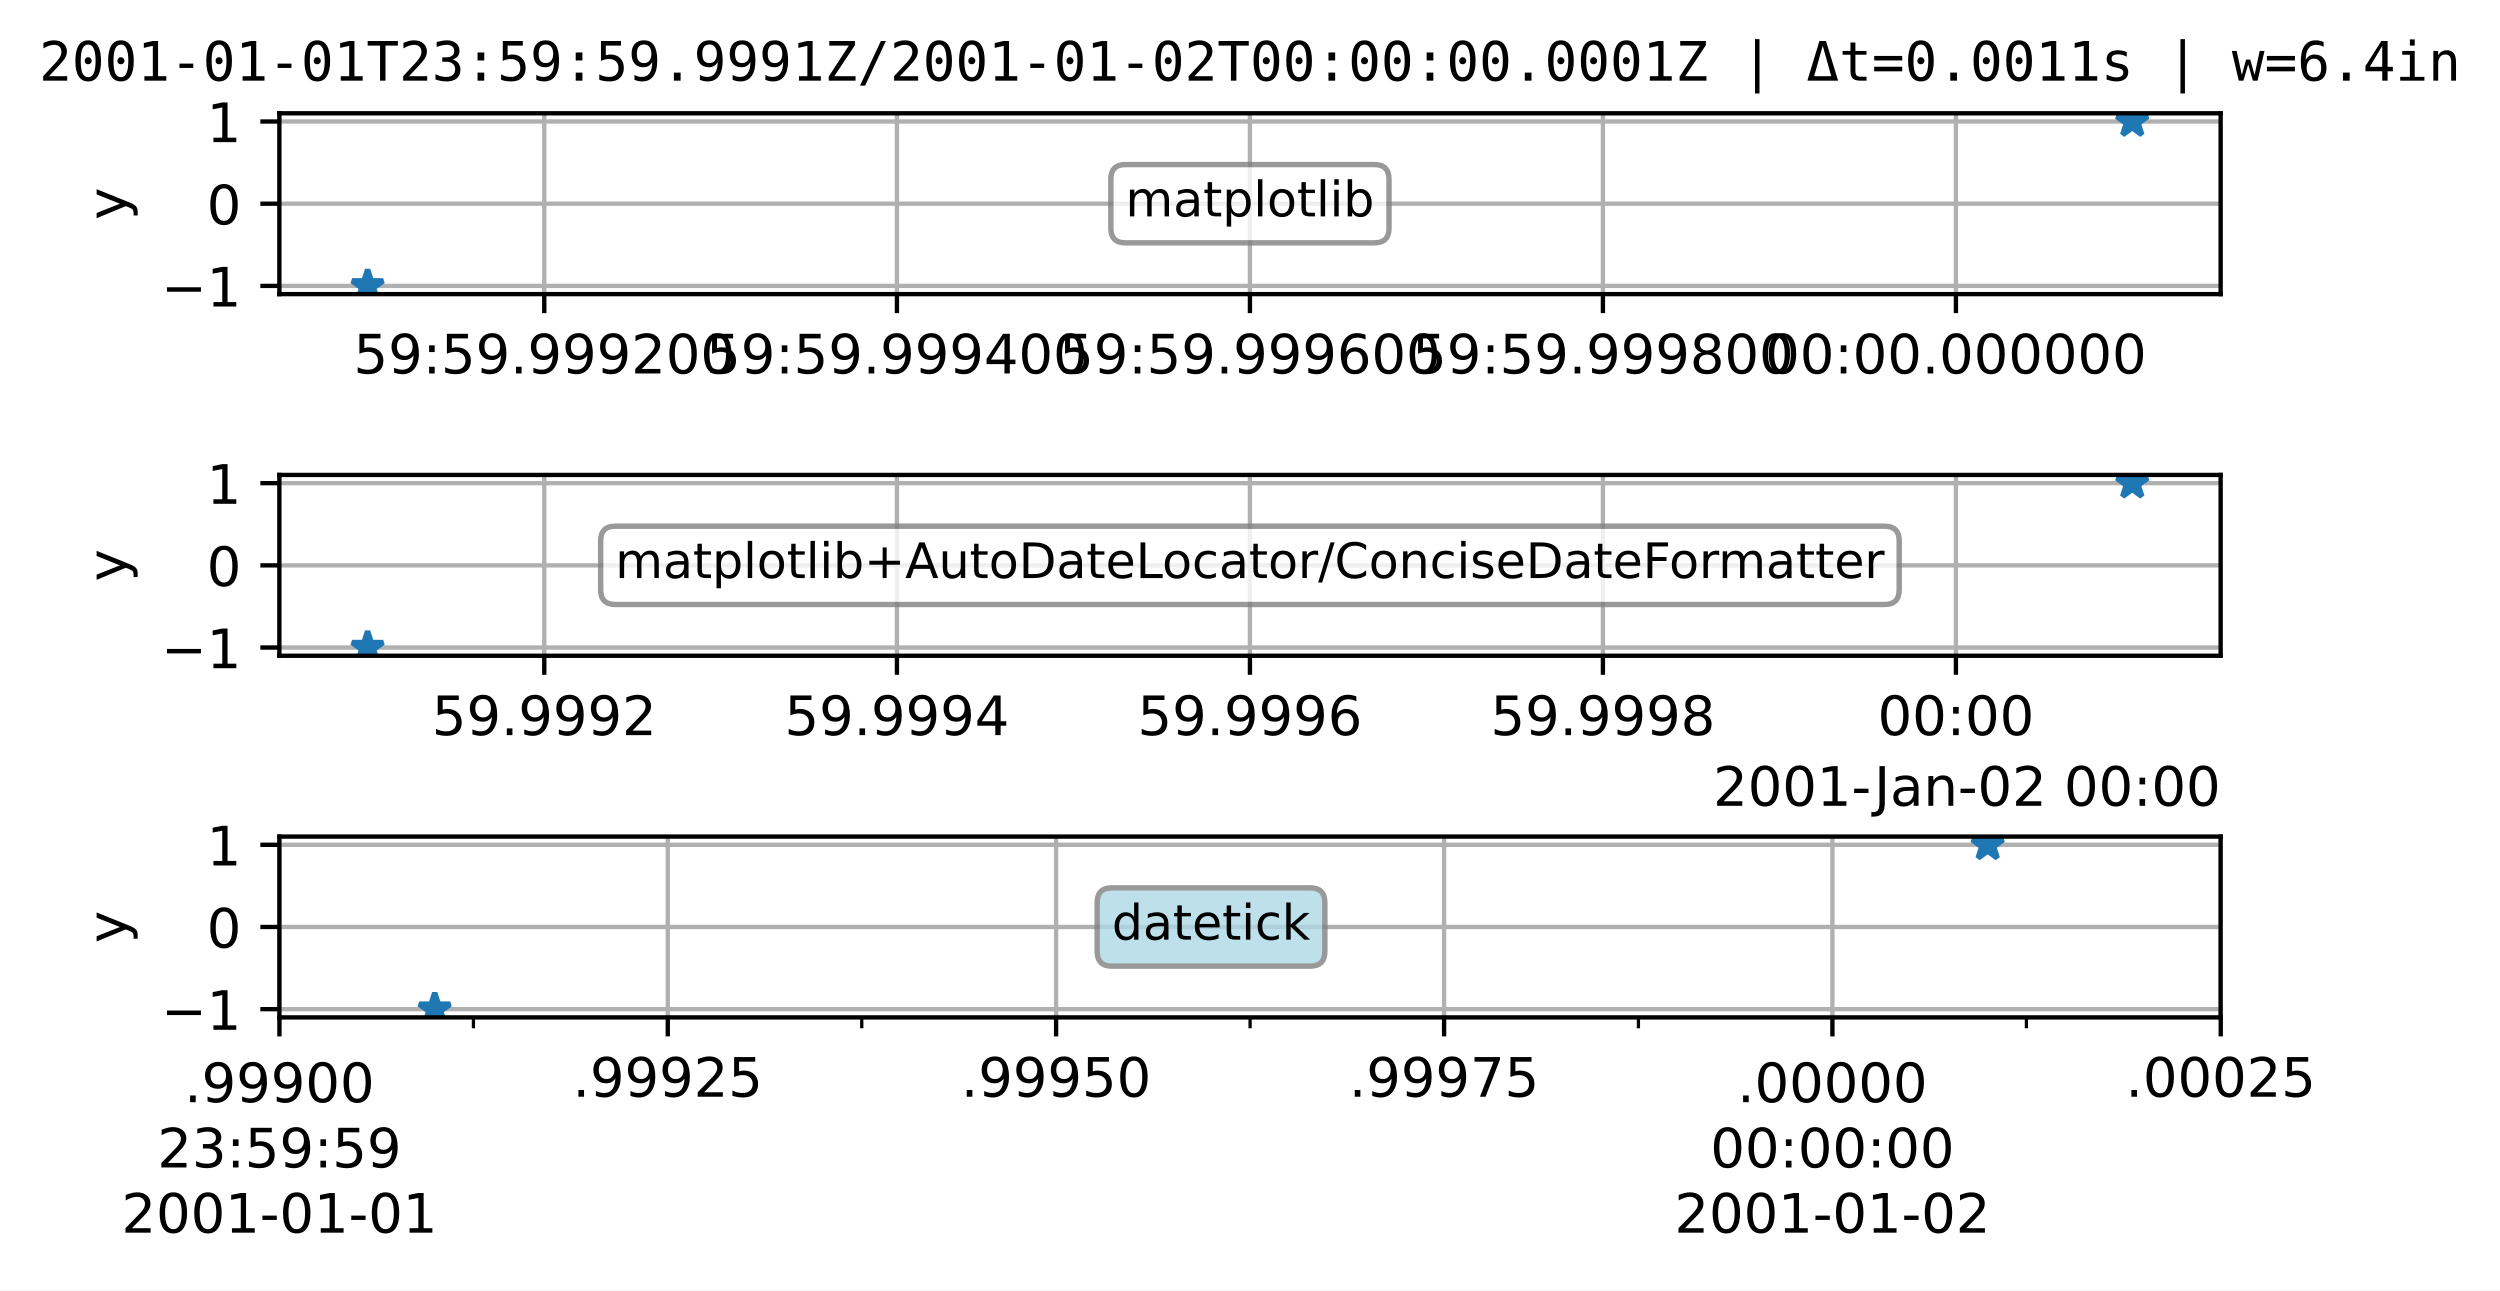
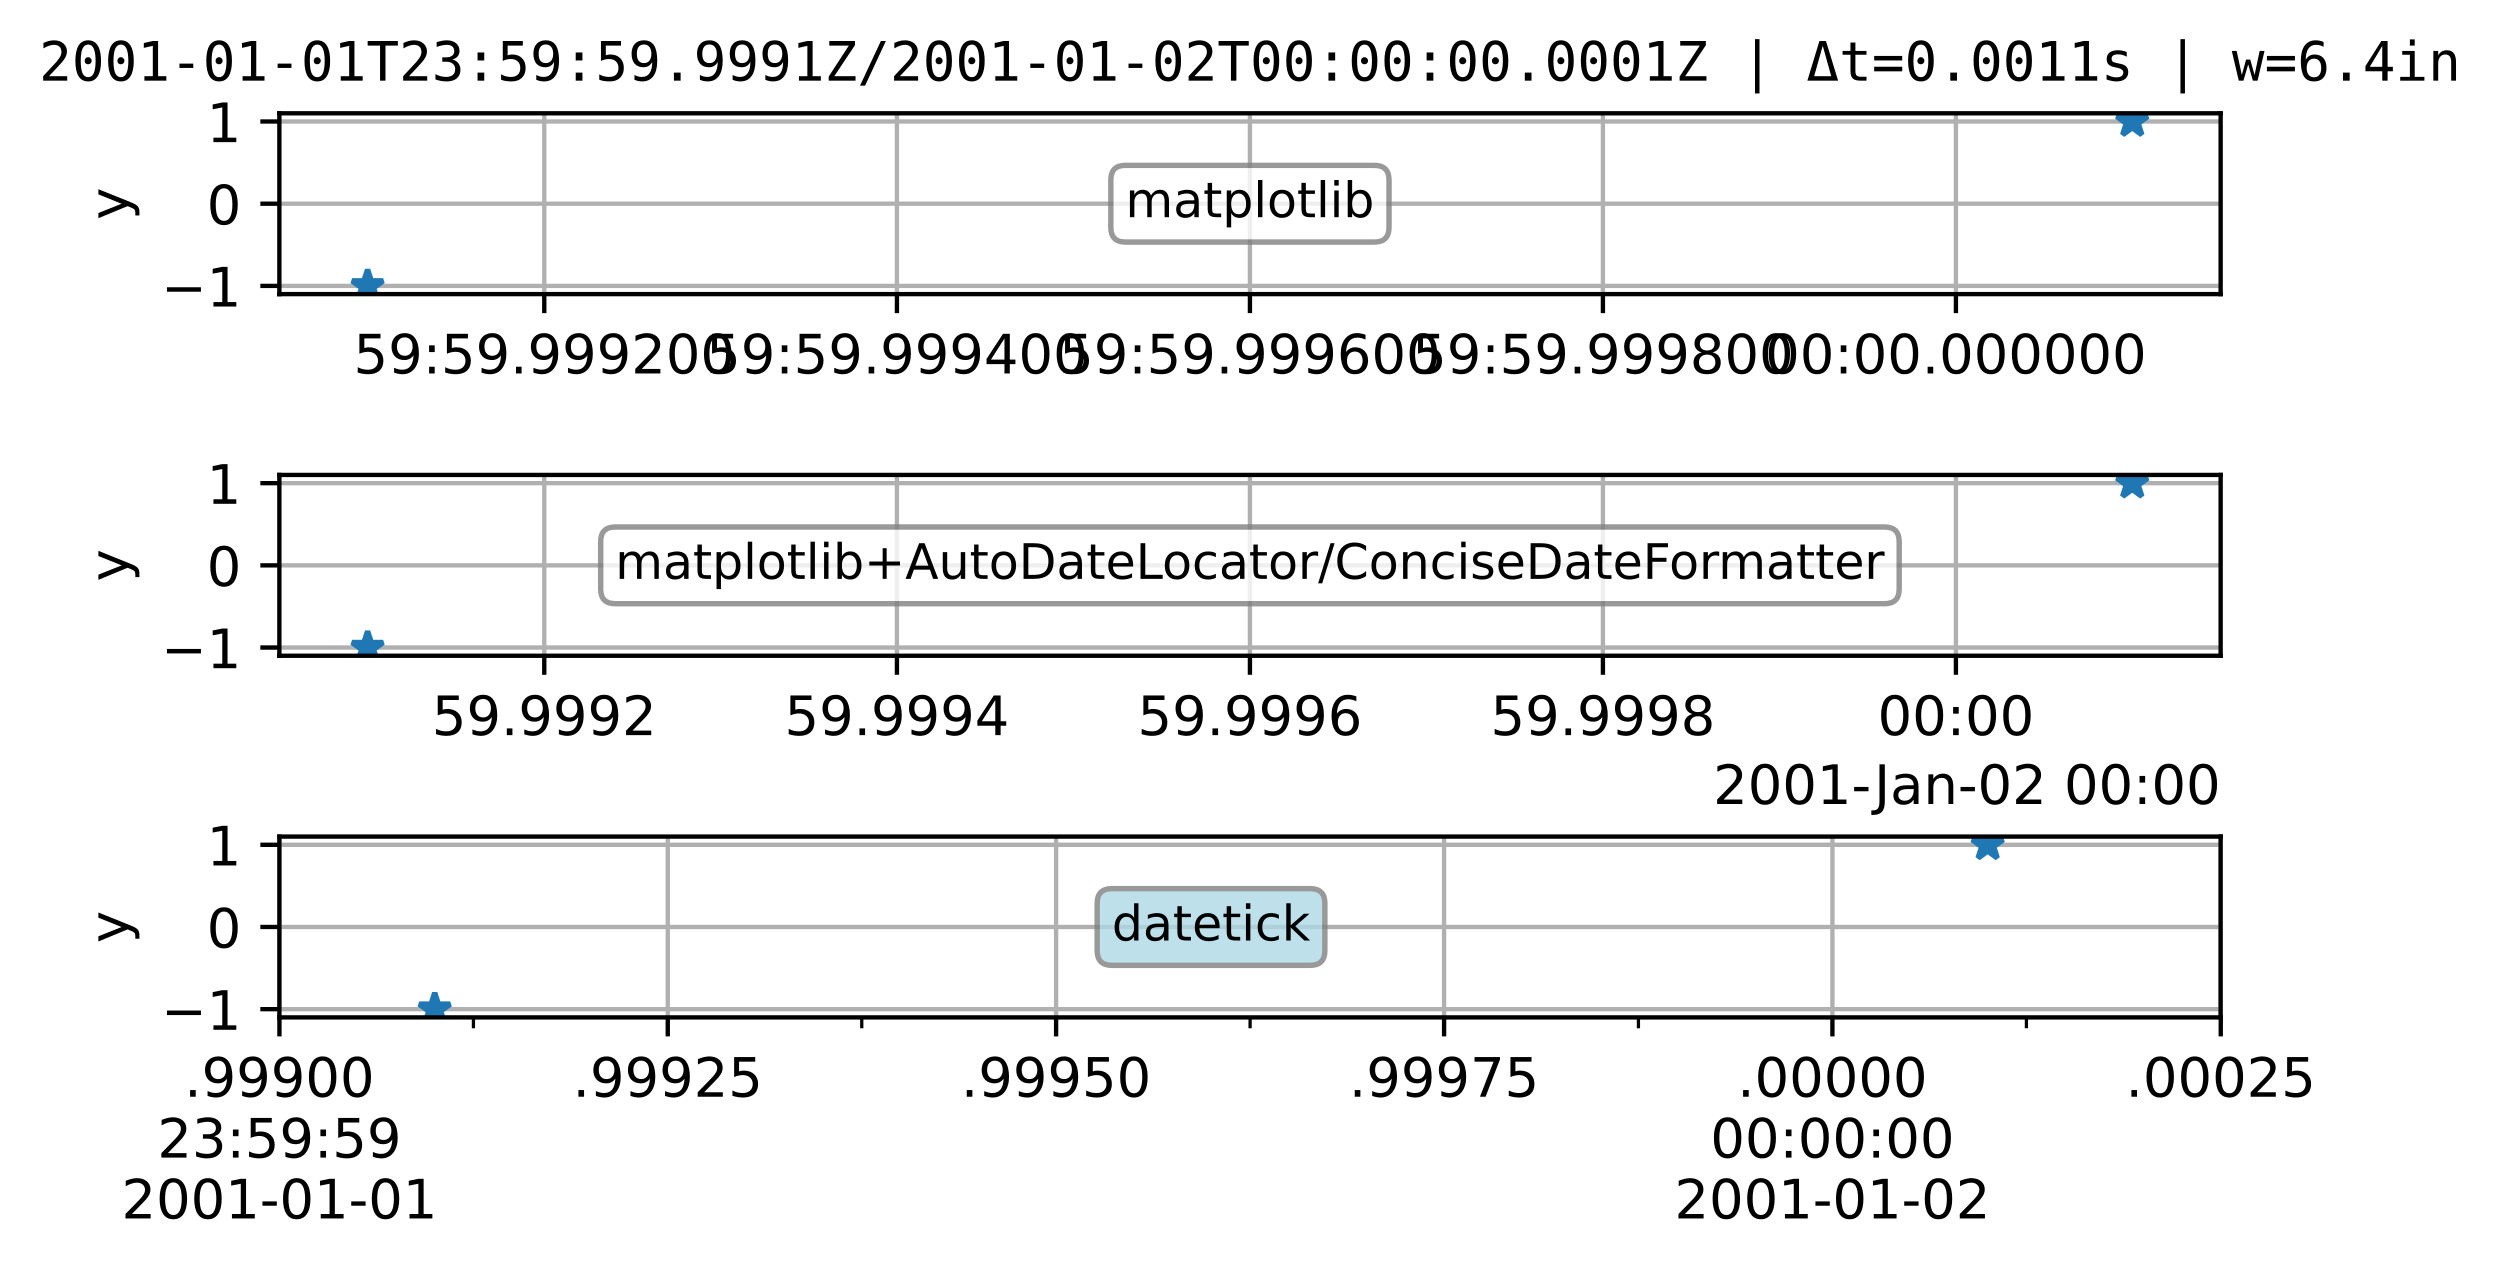
- <svg xmlns="http://www.w3.org/2000/svg" xmlns:xlink="http://www.w3.org/1999/xlink" width="459.903pt" height="237.368pt" viewBox="0 0 459.903 237.368" version="1.1">
+ <svg xmlns="http://www.w3.org/2000/svg" xmlns:xlink="http://www.w3.org/1999/xlink" width="459.903pt" height="233.436pt" viewBox="0 0 459.903 233.436" version="1.1">
  <defs>
    <style type="text/css">*{stroke-linejoin: round; stroke-linecap: butt}</style>
  </defs>
  <g id="figure_1">
    <g id="patch_1">
-       <path d="M 0 237.368  L 459.903 237.368  L 459.903 -0  L 0 -0  z " style="fill: #ffffff" />
+       <path d="M 0 233.436  L 459.903 233.436  L 459.903 -0  L 0 -0  z " style="fill: #ffffff" />
    </g>
    <g id="axes_1">
      <g id="patch_2">
        <path d="M 51.392 54.106  L 408.512 54.106  L 408.512 20.842  L 51.392 20.842  z " style="fill: #ffffff" />
      </g>
      <g id="matplotlib.axis_1">
        <g id="xtick_1">
          <g id="line2d_1">
-             <path d="M 100.125 54.106  L 100.125 20.842  " clip-path="url(#pd7051000d3)" style="fill: none; stroke: #b0b0b0; stroke-width: 0.8; stroke-linecap: square" />
+             <path d="M 100.125 54.106  L 100.125 20.842  " clip-path="url(#p8fd608093d)" style="fill: none; stroke: #b0b0b0; stroke-width: 0.8; stroke-linecap: square" />
          </g>
          <g id="line2d_2">
            <defs>
              <path id="m1e6c41ab66" d="M 0 0  L 0 3.5  " style="stroke: #000000; stroke-width: 0.8" />
            </defs>
            <g>
              <use xlink:href="#m1e6c41ab66" x="100.125" y="54.106" style="stroke: #000000; stroke-width: 0.8" />
            </g>
          </g>
          <g id="text_1">
-             <text style="font-size: 10px; font-family: 'DejaVu Sans', 'Bitstream Vera Sans', 'Computer Modern Sans Serif', 'Lucida Grande', 'Verdana', 'Geneva', 'Lucid', 'Arial', 'Helvetica', 'Avant Garde', sans-serif; text-anchor: middle" x="100.125" y="68.704" transform="rotate(-0 100.125 68.70384)">59:59.999200</text>
+             <text style="font: 10px 'DejaVu Sans', 'Bitstream Vera Sans', 'Computer Modern Sans Serif', 'Lucida Grande', 'Verdana', 'Geneva', 'Lucid', 'Arial', 'Helvetica', 'Avant Garde', sans-serif; text-anchor: middle" x="100.125" y="68.705" transform="rotate(-0 100.125 68.70462)">59:59.999200</text>
          </g>
        </g>
        <g id="xtick_2">
          <g id="line2d_3">
-             <path d="M 165 54.106  L 165 20.842  " clip-path="url(#pd7051000d3)" style="fill: none; stroke: #b0b0b0; stroke-width: 0.8; stroke-linecap: square" />
+             <path d="M 165 54.106  L 165 20.842  " clip-path="url(#p8fd608093d)" style="fill: none; stroke: #b0b0b0; stroke-width: 0.8; stroke-linecap: square" />
          </g>
          <g id="line2d_4">
            <g>
              <use xlink:href="#m1e6c41ab66" x="165" y="54.106" style="stroke: #000000; stroke-width: 0.8" />
            </g>
          </g>
          <g id="text_2">
-             <text style="font-size: 10px; font-family: 'DejaVu Sans', 'Bitstream Vera Sans', 'Computer Modern Sans Serif', 'Lucida Grande', 'Verdana', 'Geneva', 'Lucid', 'Arial', 'Helvetica', 'Avant Garde', sans-serif; text-anchor: middle" x="165" y="68.704" transform="rotate(-0 165 68.70384)">59:59.999400</text>
+             <text style="font: 10px 'DejaVu Sans', 'Bitstream Vera Sans', 'Computer Modern Sans Serif', 'Lucida Grande', 'Verdana', 'Geneva', 'Lucid', 'Arial', 'Helvetica', 'Avant Garde', sans-serif; text-anchor: middle" x="165" y="68.705" transform="rotate(-0 165 68.70462)">59:59.999400</text>
          </g>
        </g>
        <g id="xtick_3">
          <g id="line2d_5">
-             <path d="M 229.938 54.106  L 229.938 20.842  " clip-path="url(#pd7051000d3)" style="fill: none; stroke: #b0b0b0; stroke-width: 0.8; stroke-linecap: square" />
+             <path d="M 229.938 54.106  L 229.938 20.842  " clip-path="url(#p8fd608093d)" style="fill: none; stroke: #b0b0b0; stroke-width: 0.8; stroke-linecap: square" />
          </g>
          <g id="line2d_6">
            <g>
              <use xlink:href="#m1e6c41ab66" x="229.938" y="54.106" style="stroke: #000000; stroke-width: 0.8" />
            </g>
          </g>
          <g id="text_3">
-             <text style="font-size: 10px; font-family: 'DejaVu Sans', 'Bitstream Vera Sans', 'Computer Modern Sans Serif', 'Lucida Grande', 'Verdana', 'Geneva', 'Lucid', 'Arial', 'Helvetica', 'Avant Garde', sans-serif; text-anchor: middle" x="229.938" y="68.704" transform="rotate(-0 229.9375 68.70384)">59:59.999600</text>
+             <text style="font: 10px 'DejaVu Sans', 'Bitstream Vera Sans', 'Computer Modern Sans Serif', 'Lucida Grande', 'Verdana', 'Geneva', 'Lucid', 'Arial', 'Helvetica', 'Avant Garde', sans-serif; text-anchor: middle" x="229.938" y="68.705" transform="rotate(-0 229.9375 68.70462)">59:59.999600</text>
          </g>
        </g>
        <g id="xtick_4">
          <g id="line2d_7">
-             <path d="M 294.875 54.106  L 294.875 20.842  " clip-path="url(#pd7051000d3)" style="fill: none; stroke: #b0b0b0; stroke-width: 0.8; stroke-linecap: square" />
+             <path d="M 294.875 54.106  L 294.875 20.842  " clip-path="url(#p8fd608093d)" style="fill: none; stroke: #b0b0b0; stroke-width: 0.8; stroke-linecap: square" />
          </g>
          <g id="line2d_8">
            <g>
              <use xlink:href="#m1e6c41ab66" x="294.875" y="54.106" style="stroke: #000000; stroke-width: 0.8" />
            </g>
          </g>
          <g id="text_4">
-             <text style="font-size: 10px; font-family: 'DejaVu Sans', 'Bitstream Vera Sans', 'Computer Modern Sans Serif', 'Lucida Grande', 'Verdana', 'Geneva', 'Lucid', 'Arial', 'Helvetica', 'Avant Garde', sans-serif; text-anchor: middle" x="294.875" y="68.704" transform="rotate(-0 294.875 68.70384)">59:59.999800</text>
+             <text style="font: 10px 'DejaVu Sans', 'Bitstream Vera Sans', 'Computer Modern Sans Serif', 'Lucida Grande', 'Verdana', 'Geneva', 'Lucid', 'Arial', 'Helvetica', 'Avant Garde', sans-serif; text-anchor: middle" x="294.875" y="68.705" transform="rotate(-0 294.875 68.70462)">59:59.999800</text>
          </g>
        </g>
        <g id="xtick_5">
          <g id="line2d_9">
-             <path d="M 359.812 54.106  L 359.812 20.842  " clip-path="url(#pd7051000d3)" style="fill: none; stroke: #b0b0b0; stroke-width: 0.8; stroke-linecap: square" />
+             <path d="M 359.812 54.106  L 359.812 20.842  " clip-path="url(#p8fd608093d)" style="fill: none; stroke: #b0b0b0; stroke-width: 0.8; stroke-linecap: square" />
          </g>
          <g id="line2d_10">
            <g>
              <use xlink:href="#m1e6c41ab66" x="359.812" y="54.106" style="stroke: #000000; stroke-width: 0.8" />
            </g>
          </g>
          <g id="text_5">
-             <text style="font-size: 10px; font-family: 'DejaVu Sans', 'Bitstream Vera Sans', 'Computer Modern Sans Serif', 'Lucida Grande', 'Verdana', 'Geneva', 'Lucid', 'Arial', 'Helvetica', 'Avant Garde', sans-serif; text-anchor: middle" x="359.812" y="68.704" transform="rotate(-0 359.8125 68.70384)">00:00.000000</text>
+             <text style="font: 10px 'DejaVu Sans', 'Bitstream Vera Sans', 'Computer Modern Sans Serif', 'Lucida Grande', 'Verdana', 'Geneva', 'Lucid', 'Arial', 'Helvetica', 'Avant Garde', sans-serif; text-anchor: middle" x="359.812" y="68.705" transform="rotate(-0 359.8125 68.70462)">00:00.000000</text>
          </g>
        </g>
      </g>
      <g id="matplotlib.axis_2">
        <g id="ytick_1">
          <g id="line2d_11">
-             <path d="M 51.392 52.594  L 408.512 52.594  " clip-path="url(#pd7051000d3)" style="fill: none; stroke: #b0b0b0; stroke-width: 0.8; stroke-linecap: square" />
+             <path d="M 51.392 52.594  L 408.512 52.594  " clip-path="url(#p8fd608093d)" style="fill: none; stroke: #b0b0b0; stroke-width: 0.8; stroke-linecap: square" />
          </g>
          <g id="line2d_12">
            <defs>
              <path id="mc1c6eb1be1" d="M 0 0  L -3.5 0  " style="stroke: #000000; stroke-width: 0.8" />
            </defs>
            <g>
              <use xlink:href="#mc1c6eb1be1" x="51.392" y="52.594" style="stroke: #000000; stroke-width: 0.8" />
            </g>
          </g>
          <g id="text_6">
-             <text style="font-size: 10px; font-family: 'DejaVu Sans', 'Bitstream Vera Sans', 'Computer Modern Sans Serif', 'Lucida Grande', 'Verdana', 'Geneva', 'Lucid', 'Arial', 'Helvetica', 'Avant Garde', sans-serif; text-anchor: end" x="44.392" y="56.393" transform="rotate(-0 44.39156 56.39302)">−1</text>
+             <text style="font: 10px 'DejaVu Sans', 'Bitstream Vera Sans', 'Computer Modern Sans Serif', 'Lucida Grande', 'Verdana', 'Geneva', 'Lucid', 'Arial', 'Helvetica', 'Avant Garde', sans-serif; text-anchor: end" x="44.392" y="56.393" transform="rotate(-0 44.39156 56.39341)">−1</text>
          </g>
        </g>
        <g id="ytick_2">
          <g id="line2d_13">
-             <path d="M 51.392 37.474  L 408.512 37.474  " clip-path="url(#pd7051000d3)" style="fill: none; stroke: #b0b0b0; stroke-width: 0.8; stroke-linecap: square" />
+             <path d="M 51.392 37.474  L 408.512 37.474  " clip-path="url(#p8fd608093d)" style="fill: none; stroke: #b0b0b0; stroke-width: 0.8; stroke-linecap: square" />
          </g>
          <g id="line2d_14">
            <g>
              <use xlink:href="#mc1c6eb1be1" x="51.392" y="37.474" style="stroke: #000000; stroke-width: 0.8" />
            </g>
          </g>
          <g id="text_7">
-             <text style="font-size: 10px; font-family: 'DejaVu Sans', 'Bitstream Vera Sans', 'Computer Modern Sans Serif', 'Lucida Grande', 'Verdana', 'Geneva', 'Lucid', 'Arial', 'Helvetica', 'Avant Garde', sans-serif; text-anchor: end" x="44.392" y="41.273" transform="rotate(-0 44.39156 41.27302)">0</text>
+             <text style="font: 10px 'DejaVu Sans', 'Bitstream Vera Sans', 'Computer Modern Sans Serif', 'Lucida Grande', 'Verdana', 'Geneva', 'Lucid', 'Arial', 'Helvetica', 'Avant Garde', sans-serif; text-anchor: end" x="44.392" y="41.273" transform="rotate(-0 44.39156 41.27341)">0</text>
          </g>
        </g>
        <g id="ytick_3">
          <g id="line2d_15">
-             <path d="M 51.392 22.354  L 408.512 22.354  " clip-path="url(#pd7051000d3)" style="fill: none; stroke: #b0b0b0; stroke-width: 0.8; stroke-linecap: square" />
+             <path d="M 51.392 22.354  L 408.512 22.354  " clip-path="url(#p8fd608093d)" style="fill: none; stroke: #b0b0b0; stroke-width: 0.8; stroke-linecap: square" />
          </g>
          <g id="line2d_16">
            <g>
              <use xlink:href="#mc1c6eb1be1" x="51.392" y="22.354" style="stroke: #000000; stroke-width: 0.8" />
            </g>
          </g>
          <g id="text_8">
-             <text style="font-size: 10px; font-family: 'DejaVu Sans', 'Bitstream Vera Sans', 'Computer Modern Sans Serif', 'Lucida Grande', 'Verdana', 'Geneva', 'Lucid', 'Arial', 'Helvetica', 'Avant Garde', sans-serif; text-anchor: end" x="44.392" y="26.153" transform="rotate(-0 44.39156 26.15302)">1</text>
+             <text style="font: 10px 'DejaVu Sans', 'Bitstream Vera Sans', 'Computer Modern Sans Serif', 'Lucida Grande', 'Verdana', 'Geneva', 'Lucid', 'Arial', 'Helvetica', 'Avant Garde', sans-serif; text-anchor: end" x="44.392" y="26.153" transform="rotate(-0 44.39156 26.15341)">1</text>
          </g>
        </g>
        <g id="text_9">
-           <text style="font-size: 10px; font-family: 'DejaVu Sans', 'Bitstream Vera Sans', 'Computer Modern Sans Serif', 'Lucida Grande', 'Verdana', 'Geneva', 'Lucid', 'Arial', 'Helvetica', 'Avant Garde', sans-serif; text-anchor: middle" x="23.247" y="37.474" transform="rotate(-90 23.24703 37.47419)">y</text>
+           <text style="font: 10px 'DejaVu Sans', 'Bitstream Vera Sans', 'Computer Modern Sans Serif', 'Lucida Grande', 'Verdana', 'Geneva', 'Lucid', 'Arial', 'Helvetica', 'Avant Garde', sans-serif; text-anchor: middle" x="23.57" y="37.474" transform="rotate(-90 23.56969 37.47419)">y</text>
        </g>
      </g>
      <g id="line2d_17">
        <defs>
          <path id="maf42e94cd1" d="M 0 -3  L -0.674 -0.927  L -2.853 -0.927  L -1.09 0.354  L -1.763 2.427  L -0 1.146  L 1.763 2.427  L 1.09 0.354  L 2.853 -0.927  L 0.674 -0.927  z " style="stroke: #1f77b4; stroke-linejoin: bevel" />
        </defs>
-         <g clip-path="url(#pd7051000d3)">
+         <g clip-path="url(#p8fd608093d)">
          <use xlink:href="#maf42e94cd1" x="67.625" y="52.594" style="fill: #1f77b4; stroke: #1f77b4; stroke-linejoin: bevel" />
          <use xlink:href="#maf42e94cd1" x="392.25" y="22.354" style="fill: #1f77b4; stroke: #1f77b4; stroke-linejoin: bevel" />
        </g>
      </g>
      <g id="patch_3">
        <path d="M 51.392 54.106  L 51.392 20.842  " style="fill: none; stroke: #000000; stroke-width: 0.8; stroke-linejoin: miter; stroke-linecap: square" />
      </g>
      <g id="patch_4">
        <path d="M 408.512 54.106  L 408.512 20.842  " style="fill: none; stroke: #000000; stroke-width: 0.8; stroke-linejoin: miter; stroke-linecap: square" />
      </g>
      <g id="patch_5">
        <path d="M 51.375 54.106  L 408.5 54.106  " style="fill: none; stroke: #000000; stroke-width: 0.8; stroke-linejoin: miter; stroke-linecap: square" />
      </g>
      <g id="patch_6">
        <path d="M 51.375 20.842  L 408.5 20.842  " style="fill: none; stroke: #000000; stroke-width: 0.8; stroke-linejoin: miter; stroke-linecap: square" />
      </g>
      <g id="text_10">
        <g id="patch_7">
-           <path d="M 207.051 44.675  L 252.824 44.675  Q 255.524 44.675 255.524 41.975  L 255.524 32.974  Q 255.524 30.274 252.824 30.274  L 207.051 30.274  Q 204.351 30.274 204.351 32.974  L 204.351 41.975  Q 204.351 44.675 207.051 44.675  z " style="fill: #ffffff; opacity: 0.8; stroke: #808080; stroke-linejoin: miter" />
-         </g>
-         <text style="font-size: 9px; font-family: 'DejaVu Sans', 'Bitstream Vera Sans', 'Computer Modern Sans Serif', 'Lucida Grande', 'Verdana', 'Geneva', 'Lucid', 'Arial', 'Helvetica', 'Avant Garde', sans-serif; text-anchor: middle" x="229.938" y="39.812" transform="rotate(-0 229.9375 39.81243)">matplotlib</text>
+           <path d="M 207.051 44.529  L 252.824 44.529  Q 255.524 44.529 255.524 41.829  L 255.524 33.119  Q 255.524 30.419 252.824 30.419  L 207.051 30.419  Q 204.351 30.419 204.351 33.119  L 204.351 41.829  Q 204.351 44.529 207.051 44.529  z " style="fill: #ffffff; opacity: 0.8; stroke: #808080; stroke-linejoin: miter" />
+         </g>
+         <text style="font: 9px 'DejaVu Sans', 'Bitstream Vera Sans', 'Computer Modern Sans Serif', 'Lucida Grande', 'Verdana', 'Geneva', 'Lucid', 'Arial', 'Helvetica', 'Avant Garde', sans-serif; text-anchor: middle" x="229.938" y="39.958" transform="rotate(-0 229.9375 39.95763)">matplotlib</text>
      </g>
      <g id="text_11">
-         <text style="font-size: 10px; font-family: 'DejaVu Sans Mono', 'Bitstream Vera Sans Mono', 'Computer Modern Typewriter', 'Andale Mono', 'Nimbus Mono L', 'Courier New', 'Courier', 'Fixed', 'Terminal', monospace; text-anchor: middle" x="229.952" y="14.842" transform="rotate(-0 229.9516 14.84219)">2001-01-01T23:59:59.9991Z/2001-01-02T00:00:00.0001Z | Δt=0.0011s | w=6.4in</text>
+         <text style="font: 10px 'DejaVu Sans Mono', 'Bitstream Vera Sans Mono', 'Computer Modern Typewriter', 'Andale Mono', 'Nimbus Mono L', 'Courier New', 'Courier', 'Fixed', 'Terminal', monospace; text-anchor: middle" x="229.952" y="14.842" transform="rotate(-0 229.9516 14.84219)">2001-01-01T23:59:59.9991Z/2001-01-02T00:00:00.0001Z | Δt=0.0011s | w=6.4in</text>
      </g>
    </g>
    <g id="axes_2">
      <g id="patch_8">
        <path d="M 51.392 120.634  L 408.512 120.634  L 408.512 87.37  L 51.392 87.37  z " style="fill: #ffffff" />
      </g>
      <g id="matplotlib.axis_3">
        <g id="xtick_6">
          <g id="line2d_18">
-             <path d="M 100.125 120.634  L 100.125 87.37  " clip-path="url(#p44b0784f91)" style="fill: none; stroke: #b0b0b0; stroke-width: 0.8; stroke-linecap: square" />
+             <path d="M 100.125 120.634  L 100.125 87.37  " clip-path="url(#p491c0d5080)" style="fill: none; stroke: #b0b0b0; stroke-width: 0.8; stroke-linecap: square" />
          </g>
          <g id="line2d_19">
            <g>
              <use xlink:href="#m1e6c41ab66" x="100.125" y="120.634" style="stroke: #000000; stroke-width: 0.8" />
            </g>
          </g>
          <g id="text_12">
-             <text style="font-size: 10px; font-family: 'DejaVu Sans', 'Bitstream Vera Sans', 'Computer Modern Sans Serif', 'Lucida Grande', 'Verdana', 'Geneva', 'Lucid', 'Arial', 'Helvetica', 'Avant Garde', sans-serif; text-anchor: middle" x="100.125" y="135.232" transform="rotate(-0 100.125 135.2318)">59.9992</text>
+             <text style="font: 10px 'DejaVu Sans', 'Bitstream Vera Sans', 'Computer Modern Sans Serif', 'Lucida Grande', 'Verdana', 'Geneva', 'Lucid', 'Arial', 'Helvetica', 'Avant Garde', sans-serif; text-anchor: middle" x="100.125" y="135.233" transform="rotate(-0 100.125 135.2326)">59.9992</text>
          </g>
        </g>
        <g id="xtick_7">
          <g id="line2d_20">
-             <path d="M 165 120.634  L 165 87.37  " clip-path="url(#p44b0784f91)" style="fill: none; stroke: #b0b0b0; stroke-width: 0.8; stroke-linecap: square" />
+             <path d="M 165 120.634  L 165 87.37  " clip-path="url(#p491c0d5080)" style="fill: none; stroke: #b0b0b0; stroke-width: 0.8; stroke-linecap: square" />
          </g>
          <g id="line2d_21">
            <g>
              <use xlink:href="#m1e6c41ab66" x="165" y="120.634" style="stroke: #000000; stroke-width: 0.8" />
            </g>
          </g>
          <g id="text_13">
-             <text style="font-size: 10px; font-family: 'DejaVu Sans', 'Bitstream Vera Sans', 'Computer Modern Sans Serif', 'Lucida Grande', 'Verdana', 'Geneva', 'Lucid', 'Arial', 'Helvetica', 'Avant Garde', sans-serif; text-anchor: middle" x="165" y="135.232" transform="rotate(-0 165 135.2318)">59.9994</text>
+             <text style="font: 10px 'DejaVu Sans', 'Bitstream Vera Sans', 'Computer Modern Sans Serif', 'Lucida Grande', 'Verdana', 'Geneva', 'Lucid', 'Arial', 'Helvetica', 'Avant Garde', sans-serif; text-anchor: middle" x="165" y="135.233" transform="rotate(-0 165 135.2326)">59.9994</text>
          </g>
        </g>
        <g id="xtick_8">
          <g id="line2d_22">
-             <path d="M 229.938 120.634  L 229.938 87.37  " clip-path="url(#p44b0784f91)" style="fill: none; stroke: #b0b0b0; stroke-width: 0.8; stroke-linecap: square" />
+             <path d="M 229.938 120.634  L 229.938 87.37  " clip-path="url(#p491c0d5080)" style="fill: none; stroke: #b0b0b0; stroke-width: 0.8; stroke-linecap: square" />
          </g>
          <g id="line2d_23">
            <g>
              <use xlink:href="#m1e6c41ab66" x="229.938" y="120.634" style="stroke: #000000; stroke-width: 0.8" />
            </g>
          </g>
          <g id="text_14">
-             <text style="font-size: 10px; font-family: 'DejaVu Sans', 'Bitstream Vera Sans', 'Computer Modern Sans Serif', 'Lucida Grande', 'Verdana', 'Geneva', 'Lucid', 'Arial', 'Helvetica', 'Avant Garde', sans-serif; text-anchor: middle" x="229.938" y="135.232" transform="rotate(-0 229.9375 135.2318)">59.9996</text>
+             <text style="font: 10px 'DejaVu Sans', 'Bitstream Vera Sans', 'Computer Modern Sans Serif', 'Lucida Grande', 'Verdana', 'Geneva', 'Lucid', 'Arial', 'Helvetica', 'Avant Garde', sans-serif; text-anchor: middle" x="229.938" y="135.233" transform="rotate(-0 229.9375 135.2326)">59.9996</text>
          </g>
        </g>
        <g id="xtick_9">
          <g id="line2d_24">
-             <path d="M 294.875 120.634  L 294.875 87.37  " clip-path="url(#p44b0784f91)" style="fill: none; stroke: #b0b0b0; stroke-width: 0.8; stroke-linecap: square" />
+             <path d="M 294.875 120.634  L 294.875 87.37  " clip-path="url(#p491c0d5080)" style="fill: none; stroke: #b0b0b0; stroke-width: 0.8; stroke-linecap: square" />
          </g>
          <g id="line2d_25">
            <g>
              <use xlink:href="#m1e6c41ab66" x="294.875" y="120.634" style="stroke: #000000; stroke-width: 0.8" />
            </g>
          </g>
          <g id="text_15">
-             <text style="font-size: 10px; font-family: 'DejaVu Sans', 'Bitstream Vera Sans', 'Computer Modern Sans Serif', 'Lucida Grande', 'Verdana', 'Geneva', 'Lucid', 'Arial', 'Helvetica', 'Avant Garde', sans-serif; text-anchor: middle" x="294.875" y="135.232" transform="rotate(-0 294.875 135.2318)">59.9998</text>
+             <text style="font: 10px 'DejaVu Sans', 'Bitstream Vera Sans', 'Computer Modern Sans Serif', 'Lucida Grande', 'Verdana', 'Geneva', 'Lucid', 'Arial', 'Helvetica', 'Avant Garde', sans-serif; text-anchor: middle" x="294.875" y="135.233" transform="rotate(-0 294.875 135.2326)">59.9998</text>
          </g>
        </g>
        <g id="xtick_10">
          <g id="line2d_26">
-             <path d="M 359.812 120.634  L 359.812 87.37  " clip-path="url(#p44b0784f91)" style="fill: none; stroke: #b0b0b0; stroke-width: 0.8; stroke-linecap: square" />
+             <path d="M 359.812 120.634  L 359.812 87.37  " clip-path="url(#p491c0d5080)" style="fill: none; stroke: #b0b0b0; stroke-width: 0.8; stroke-linecap: square" />
          </g>
          <g id="line2d_27">
            <g>
              <use xlink:href="#m1e6c41ab66" x="359.812" y="120.634" style="stroke: #000000; stroke-width: 0.8" />
            </g>
          </g>
          <g id="text_16">
-             <text style="font-size: 10px; font-family: 'DejaVu Sans', 'Bitstream Vera Sans', 'Computer Modern Sans Serif', 'Lucida Grande', 'Verdana', 'Geneva', 'Lucid', 'Arial', 'Helvetica', 'Avant Garde', sans-serif; text-anchor: middle" x="359.812" y="135.232" transform="rotate(-0 359.8125 135.2318)">00:00</text>
+             <text style="font: 10px 'DejaVu Sans', 'Bitstream Vera Sans', 'Computer Modern Sans Serif', 'Lucida Grande', 'Verdana', 'Geneva', 'Lucid', 'Arial', 'Helvetica', 'Avant Garde', sans-serif; text-anchor: middle" x="359.812" y="135.233" transform="rotate(-0 359.8125 135.2326)">00:00</text>
          </g>
        </g>
        <g id="text_17">
-           <text style="font-size: 10px; font-family: 'DejaVu Sans', 'Bitstream Vera Sans', 'Computer Modern Sans Serif', 'Lucida Grande', 'Verdana', 'Geneva', 'Lucid', 'Arial', 'Helvetica', 'Avant Garde', sans-serif; text-anchor: end" x="408.512" y="148.232" transform="rotate(-0 408.5116 148.2318)">2001-Jan-02 00:00</text>
+           <text style="font: 10px 'DejaVu Sans', 'Bitstream Vera Sans', 'Computer Modern Sans Serif', 'Lucida Grande', 'Verdana', 'Geneva', 'Lucid', 'Arial', 'Helvetica', 'Avant Garde', sans-serif; text-anchor: end" x="408.512" y="147.911" transform="rotate(-0 408.5116 147.9108)">2001-Jan-02 00:00</text>
        </g>
      </g>
      <g id="matplotlib.axis_4">
        <g id="ytick_4">
          <g id="line2d_28">
-             <path d="M 51.392 119.122  L 408.512 119.122  " clip-path="url(#p44b0784f91)" style="fill: none; stroke: #b0b0b0; stroke-width: 0.8; stroke-linecap: square" />
+             <path d="M 51.392 119.122  L 408.512 119.122  " clip-path="url(#p491c0d5080)" style="fill: none; stroke: #b0b0b0; stroke-width: 0.8; stroke-linecap: square" />
          </g>
          <g id="line2d_29">
            <g>
              <use xlink:href="#mc1c6eb1be1" x="51.392" y="119.122" style="stroke: #000000; stroke-width: 0.8" />
            </g>
          </g>
          <g id="text_18">
-             <text style="font-size: 10px; font-family: 'DejaVu Sans', 'Bitstream Vera Sans', 'Computer Modern Sans Serif', 'Lucida Grande', 'Verdana', 'Geneva', 'Lucid', 'Arial', 'Helvetica', 'Avant Garde', sans-serif; text-anchor: end" x="44.392" y="122.921" transform="rotate(-0 44.39156 122.921)">−1</text>
+             <text style="font: 10px 'DejaVu Sans', 'Bitstream Vera Sans', 'Computer Modern Sans Serif', 'Lucida Grande', 'Verdana', 'Geneva', 'Lucid', 'Arial', 'Helvetica', 'Avant Garde', sans-serif; text-anchor: end" x="44.392" y="122.921" transform="rotate(-0 44.39156 122.9214)">−1</text>
          </g>
        </g>
        <g id="ytick_5">
          <g id="line2d_30">
-             <path d="M 51.392 104.002  L 408.512 104.002  " clip-path="url(#p44b0784f91)" style="fill: none; stroke: #b0b0b0; stroke-width: 0.8; stroke-linecap: square" />
+             <path d="M 51.392 104.002  L 408.512 104.002  " clip-path="url(#p491c0d5080)" style="fill: none; stroke: #b0b0b0; stroke-width: 0.8; stroke-linecap: square" />
          </g>
          <g id="line2d_31">
            <g>
              <use xlink:href="#mc1c6eb1be1" x="51.392" y="104.002" style="stroke: #000000; stroke-width: 0.8" />
            </g>
          </g>
          <g id="text_19">
-             <text style="font-size: 10px; font-family: 'DejaVu Sans', 'Bitstream Vera Sans', 'Computer Modern Sans Serif', 'Lucida Grande', 'Verdana', 'Geneva', 'Lucid', 'Arial', 'Helvetica', 'Avant Garde', sans-serif; text-anchor: end" x="44.392" y="107.801" transform="rotate(-0 44.39156 107.801)">0</text>
+             <text style="font: 10px 'DejaVu Sans', 'Bitstream Vera Sans', 'Computer Modern Sans Serif', 'Lucida Grande', 'Verdana', 'Geneva', 'Lucid', 'Arial', 'Helvetica', 'Avant Garde', sans-serif; text-anchor: end" x="44.392" y="107.801" transform="rotate(-0 44.39156 107.8014)">0</text>
          </g>
        </g>
        <g id="ytick_6">
          <g id="line2d_32">
-             <path d="M 51.392 88.882  L 408.512 88.882  " clip-path="url(#p44b0784f91)" style="fill: none; stroke: #b0b0b0; stroke-width: 0.8; stroke-linecap: square" />
+             <path d="M 51.392 88.882  L 408.512 88.882  " clip-path="url(#p491c0d5080)" style="fill: none; stroke: #b0b0b0; stroke-width: 0.8; stroke-linecap: square" />
          </g>
          <g id="line2d_33">
            <g>
              <use xlink:href="#mc1c6eb1be1" x="51.392" y="88.882" style="stroke: #000000; stroke-width: 0.8" />
            </g>
          </g>
          <g id="text_20">
-             <text style="font-size: 10px; font-family: 'DejaVu Sans', 'Bitstream Vera Sans', 'Computer Modern Sans Serif', 'Lucida Grande', 'Verdana', 'Geneva', 'Lucid', 'Arial', 'Helvetica', 'Avant Garde', sans-serif; text-anchor: end" x="44.392" y="92.681" transform="rotate(-0 44.39156 92.68102)">1</text>
+             <text style="font: 10px 'DejaVu Sans', 'Bitstream Vera Sans', 'Computer Modern Sans Serif', 'Lucida Grande', 'Verdana', 'Geneva', 'Lucid', 'Arial', 'Helvetica', 'Avant Garde', sans-serif; text-anchor: end" x="44.392" y="92.681" transform="rotate(-0 44.39156 92.68141)">1</text>
          </g>
        </g>
        <g id="text_21">
-           <text style="font-size: 10px; font-family: 'DejaVu Sans', 'Bitstream Vera Sans', 'Computer Modern Sans Serif', 'Lucida Grande', 'Verdana', 'Geneva', 'Lucid', 'Arial', 'Helvetica', 'Avant Garde', sans-serif; text-anchor: middle" x="23.247" y="104.002" transform="rotate(-90 23.24703 104.0022)">y</text>
+           <text style="font: 10px 'DejaVu Sans', 'Bitstream Vera Sans', 'Computer Modern Sans Serif', 'Lucida Grande', 'Verdana', 'Geneva', 'Lucid', 'Arial', 'Helvetica', 'Avant Garde', sans-serif; text-anchor: middle" x="23.57" y="104.002" transform="rotate(-90 23.56969 104.0022)">y</text>
        </g>
      </g>
      <g id="line2d_34">
-         <g clip-path="url(#p44b0784f91)">
+         <g clip-path="url(#p491c0d5080)">
          <use xlink:href="#maf42e94cd1" x="67.625" y="119.122" style="fill: #1f77b4; stroke: #1f77b4; stroke-linejoin: bevel" />
          <use xlink:href="#maf42e94cd1" x="392.25" y="88.882" style="fill: #1f77b4; stroke: #1f77b4; stroke-linejoin: bevel" />
        </g>
      </g>
      <g id="patch_9">
        <path d="M 51.392 120.634  L 51.392 87.37  " style="fill: none; stroke: #000000; stroke-width: 0.8; stroke-linejoin: miter; stroke-linecap: square" />
      </g>
      <g id="patch_10">
        <path d="M 408.512 120.634  L 408.512 87.37  " style="fill: none; stroke: #000000; stroke-width: 0.8; stroke-linejoin: miter; stroke-linecap: square" />
      </g>
      <g id="patch_11">
        <path d="M 51.375 120.634  L 408.5 120.634  " style="fill: none; stroke: #000000; stroke-width: 0.8; stroke-linejoin: miter; stroke-linecap: square" />
      </g>
      <g id="patch_12">
        <path d="M 51.375 87.37  L 408.5 87.37  " style="fill: none; stroke: #000000; stroke-width: 0.8; stroke-linejoin: miter; stroke-linecap: square" />
      </g>
      <g id="text_22">
        <g id="patch_13">
-           <path d="M 113.198 111.203  L 346.677 111.203  Q 349.377 111.203 349.377 108.503  L 349.377 99.502  Q 349.377 96.802 346.677 96.802  L 113.198 96.802  Q 110.498 96.802 110.498 99.502  L 110.498 108.503  Q 110.498 111.203 113.198 111.203  z " style="fill: #ffffff; opacity: 0.8; stroke: #808080; stroke-linejoin: miter" />
-         </g>
-         <text style="font-size: 9px; font-family: 'DejaVu Sans', 'Bitstream Vera Sans', 'Computer Modern Sans Serif', 'Lucida Grande', 'Verdana', 'Geneva', 'Lucid', 'Arial', 'Helvetica', 'Avant Garde', sans-serif; text-anchor: middle" x="229.938" y="106.34" transform="rotate(-0 229.9375 106.3404)">matplotlib+AutoDateLocator/ConciseDateFormatter</text>
+           <path d="M 113.2 111.057  L 346.675 111.057  Q 349.375 111.057 349.375 108.357  L 349.375 99.647  Q 349.375 96.947 346.675 96.947  L 113.2 96.947  Q 110.5 96.947 110.5 99.647  L 110.5 108.357  Q 110.5 111.057 113.2 111.057  z " style="fill: #ffffff; opacity: 0.8; stroke: #808080; stroke-linejoin: miter" />
+         </g>
+         <text style="font: 9px 'DejaVu Sans', 'Bitstream Vera Sans', 'Computer Modern Sans Serif', 'Lucida Grande', 'Verdana', 'Geneva', 'Lucid', 'Arial', 'Helvetica', 'Avant Garde', sans-serif; text-anchor: middle" x="229.938" y="106.486" transform="rotate(-0 229.9375 106.4856)">matplotlib+AutoDateLocator/ConciseDateFormatter</text>
      </g>
    </g>
    <g id="axes_3">
      <g id="patch_14">
        <path d="M 51.392 187.162  L 408.512 187.162  L 408.512 153.898  L 51.392 153.898  z " style="fill: #ffffff" />
      </g>
      <g id="matplotlib.axis_5">
        <g id="xtick_11">
          <g id="line2d_35">
-             <path d="M 51.406 187.162  L 51.406 153.898  " clip-path="url(#pa6ad8cc88d)" style="fill: none; stroke: #b0b0b0; stroke-width: 0.8; stroke-linecap: square" />
+             <path d="M 51.406 187.162  L 51.406 153.898  " clip-path="url(#p8b4cf2cf23)" style="fill: none; stroke: #b0b0b0; stroke-width: 0.8; stroke-linecap: square" />
          </g>
          <g id="line2d_36">
            <g>
              <use xlink:href="#m1e6c41ab66" x="51.406" y="187.162" style="stroke: #000000; stroke-width: 0.8" />
            </g>
          </g>
          <g id="text_23">
-             <text style="font-size: 10px; font-family: 'DejaVu Sans', 'Bitstream Vera Sans', 'Computer Modern Sans Serif', 'Lucida Grande', 'Verdana', 'Geneva', 'Lucid', 'Arial', 'Helvetica', 'Avant Garde', sans-serif" transform="translate(33.91094 202.7608)">.99900</text>
-             <text style="font-size: 10px; font-family: 'DejaVu Sans', 'Bitstream Vera Sans', 'Computer Modern Sans Serif', 'Lucida Grande', 'Verdana', 'Geneva', 'Lucid', 'Arial', 'Helvetica', 'Avant Garde', sans-serif" transform="translate(28.95 214.7628)">23:59:59</text>
-             <text style="font-size: 10px; font-family: 'DejaVu Sans', 'Bitstream Vera Sans', 'Computer Modern Sans Serif', 'Lucida Grande', 'Verdana', 'Geneva', 'Lucid', 'Arial', 'Helvetica', 'Avant Garde', sans-serif" transform="translate(22.34844 226.7647)">2001-01-01</text>
+             <text style="font: 10px 'DejaVu Sans', 'Bitstream Vera Sans', 'Computer Modern Sans Serif', 'Lucida Grande', 'Verdana', 'Geneva', 'Lucid', 'Arial', 'Helvetica', 'Avant Garde', sans-serif" transform="translate(33.91094 201.7606)">.99900</text>
+             <text style="font: 10px 'DejaVu Sans', 'Bitstream Vera Sans', 'Computer Modern Sans Serif', 'Lucida Grande', 'Verdana', 'Geneva', 'Lucid', 'Arial', 'Helvetica', 'Avant Garde', sans-serif" transform="translate(28.95 212.9584)">23:59:59</text>
+             <text style="font: 10px 'DejaVu Sans', 'Bitstream Vera Sans', 'Computer Modern Sans Serif', 'Lucida Grande', 'Verdana', 'Geneva', 'Lucid', 'Arial', 'Helvetica', 'Avant Garde', sans-serif" transform="translate(22.34844 224.1562)">2001-01-01</text>
          </g>
        </g>
        <g id="xtick_12">
          <g id="line2d_37">
-             <path d="M 122.844 187.162  L 122.844 153.898  " clip-path="url(#pa6ad8cc88d)" style="fill: none; stroke: #b0b0b0; stroke-width: 0.8; stroke-linecap: square" />
+             <path d="M 122.844 187.162  L 122.844 153.898  " clip-path="url(#p8b4cf2cf23)" style="fill: none; stroke: #b0b0b0; stroke-width: 0.8; stroke-linecap: square" />
          </g>
          <g id="line2d_38">
            <g>
              <use xlink:href="#m1e6c41ab66" x="122.844" y="187.162" style="stroke: #000000; stroke-width: 0.8" />
            </g>
          </g>
          <g id="text_24">
-             <text style="font-size: 10px; font-family: 'DejaVu Sans', 'Bitstream Vera Sans', 'Computer Modern Sans Serif', 'Lucida Grande', 'Verdana', 'Geneva', 'Lucid', 'Arial', 'Helvetica', 'Avant Garde', sans-serif; text-anchor: middle" x="122.844" y="201.76" transform="rotate(-0 122.8438 201.7598)">.99925</text>
+             <text style="font: 10px 'DejaVu Sans', 'Bitstream Vera Sans', 'Computer Modern Sans Serif', 'Lucida Grande', 'Verdana', 'Geneva', 'Lucid', 'Arial', 'Helvetica', 'Avant Garde', sans-serif; text-anchor: middle" x="122.844" y="201.761" transform="rotate(-0 122.8438 201.7606)">.99925</text>
          </g>
        </g>
        <g id="xtick_13">
          <g id="line2d_39">
-             <path d="M 194.281 187.162  L 194.281 153.898  " clip-path="url(#pa6ad8cc88d)" style="fill: none; stroke: #b0b0b0; stroke-width: 0.8; stroke-linecap: square" />
+             <path d="M 194.281 187.162  L 194.281 153.898  " clip-path="url(#p8b4cf2cf23)" style="fill: none; stroke: #b0b0b0; stroke-width: 0.8; stroke-linecap: square" />
          </g>
          <g id="line2d_40">
            <g>
              <use xlink:href="#m1e6c41ab66" x="194.281" y="187.162" style="stroke: #000000; stroke-width: 0.8" />
            </g>
          </g>
          <g id="text_25">
-             <text style="font-size: 10px; font-family: 'DejaVu Sans', 'Bitstream Vera Sans', 'Computer Modern Sans Serif', 'Lucida Grande', 'Verdana', 'Geneva', 'Lucid', 'Arial', 'Helvetica', 'Avant Garde', sans-serif; text-anchor: middle" x="194.281" y="201.76" transform="rotate(-0 194.2812 201.7598)">.99950</text>
+             <text style="font: 10px 'DejaVu Sans', 'Bitstream Vera Sans', 'Computer Modern Sans Serif', 'Lucida Grande', 'Verdana', 'Geneva', 'Lucid', 'Arial', 'Helvetica', 'Avant Garde', sans-serif; text-anchor: middle" x="194.281" y="201.761" transform="rotate(-0 194.2812 201.7606)">.99950</text>
          </g>
        </g>
        <g id="xtick_14">
          <g id="line2d_41">
-             <path d="M 265.656 187.162  L 265.656 153.898  " clip-path="url(#pa6ad8cc88d)" style="fill: none; stroke: #b0b0b0; stroke-width: 0.8; stroke-linecap: square" />
+             <path d="M 265.656 187.162  L 265.656 153.898  " clip-path="url(#p8b4cf2cf23)" style="fill: none; stroke: #b0b0b0; stroke-width: 0.8; stroke-linecap: square" />
          </g>
          <g id="line2d_42">
            <g>
              <use xlink:href="#m1e6c41ab66" x="265.656" y="187.162" style="stroke: #000000; stroke-width: 0.8" />
            </g>
          </g>
          <g id="text_26">
-             <text style="font-size: 10px; font-family: 'DejaVu Sans', 'Bitstream Vera Sans', 'Computer Modern Sans Serif', 'Lucida Grande', 'Verdana', 'Geneva', 'Lucid', 'Arial', 'Helvetica', 'Avant Garde', sans-serif; text-anchor: middle" x="265.656" y="201.76" transform="rotate(-0 265.6562 201.7598)">.99975</text>
+             <text style="font: 10px 'DejaVu Sans', 'Bitstream Vera Sans', 'Computer Modern Sans Serif', 'Lucida Grande', 'Verdana', 'Geneva', 'Lucid', 'Arial', 'Helvetica', 'Avant Garde', sans-serif; text-anchor: middle" x="265.656" y="201.761" transform="rotate(-0 265.6562 201.7606)">.99975</text>
          </g>
        </g>
        <g id="xtick_15">
          <g id="line2d_43">
-             <path d="M 337.094 187.162  L 337.094 153.898  " clip-path="url(#pa6ad8cc88d)" style="fill: none; stroke: #b0b0b0; stroke-width: 0.8; stroke-linecap: square" />
+             <path d="M 337.094 187.162  L 337.094 153.898  " clip-path="url(#p8b4cf2cf23)" style="fill: none; stroke: #b0b0b0; stroke-width: 0.8; stroke-linecap: square" />
          </g>
          <g id="line2d_44">
            <g>
              <use xlink:href="#m1e6c41ab66" x="337.094" y="187.162" style="stroke: #000000; stroke-width: 0.8" />
            </g>
          </g>
          <g id="text_27">
-             <text style="font-size: 10px; font-family: 'DejaVu Sans', 'Bitstream Vera Sans', 'Computer Modern Sans Serif', 'Lucida Grande', 'Verdana', 'Geneva', 'Lucid', 'Arial', 'Helvetica', 'Avant Garde', sans-serif" transform="translate(319.5984 202.7608)">.00000</text>
-             <text style="font-size: 10px; font-family: 'DejaVu Sans', 'Bitstream Vera Sans', 'Computer Modern Sans Serif', 'Lucida Grande', 'Verdana', 'Geneva', 'Lucid', 'Arial', 'Helvetica', 'Avant Garde', sans-serif" transform="translate(314.6375 214.7628)">00:00:00</text>
-             <text style="font-size: 10px; font-family: 'DejaVu Sans', 'Bitstream Vera Sans', 'Computer Modern Sans Serif', 'Lucida Grande', 'Verdana', 'Geneva', 'Lucid', 'Arial', 'Helvetica', 'Avant Garde', sans-serif" transform="translate(308.0359 226.7647)">2001-01-02</text>
+             <text style="font: 10px 'DejaVu Sans', 'Bitstream Vera Sans', 'Computer Modern Sans Serif', 'Lucida Grande', 'Verdana', 'Geneva', 'Lucid', 'Arial', 'Helvetica', 'Avant Garde', sans-serif" transform="translate(319.5984 201.7606)">.00000</text>
+             <text style="font: 10px 'DejaVu Sans', 'Bitstream Vera Sans', 'Computer Modern Sans Serif', 'Lucida Grande', 'Verdana', 'Geneva', 'Lucid', 'Arial', 'Helvetica', 'Avant Garde', sans-serif" transform="translate(314.6375 212.9584)">00:00:00</text>
+             <text style="font: 10px 'DejaVu Sans', 'Bitstream Vera Sans', 'Computer Modern Sans Serif', 'Lucida Grande', 'Verdana', 'Geneva', 'Lucid', 'Arial', 'Helvetica', 'Avant Garde', sans-serif" transform="translate(308.0359 224.1562)">2001-01-02</text>
          </g>
        </g>
        <g id="xtick_16">
          <g id="line2d_45">
-             <path d="M 408.531 187.162  L 408.531 153.898  " clip-path="url(#pa6ad8cc88d)" style="fill: none; stroke: #b0b0b0; stroke-width: 0.8; stroke-linecap: square" />
+             <path d="M 408.531 187.162  L 408.531 153.898  " clip-path="url(#p8b4cf2cf23)" style="fill: none; stroke: #b0b0b0; stroke-width: 0.8; stroke-linecap: square" />
          </g>
          <g id="line2d_46">
            <g>
              <use xlink:href="#m1e6c41ab66" x="408.531" y="187.162" style="stroke: #000000; stroke-width: 0.8" />
            </g>
          </g>
          <g id="text_28">
-             <text style="font-size: 10px; font-family: 'DejaVu Sans', 'Bitstream Vera Sans', 'Computer Modern Sans Serif', 'Lucida Grande', 'Verdana', 'Geneva', 'Lucid', 'Arial', 'Helvetica', 'Avant Garde', sans-serif; text-anchor: middle" x="408.531" y="201.76" transform="rotate(-0 408.5312 201.7598)">.00025</text>
+             <text style="font: 10px 'DejaVu Sans', 'Bitstream Vera Sans', 'Computer Modern Sans Serif', 'Lucida Grande', 'Verdana', 'Geneva', 'Lucid', 'Arial', 'Helvetica', 'Avant Garde', sans-serif; text-anchor: middle" x="408.531" y="201.761" transform="rotate(-0 408.5312 201.7606)">.00025</text>
          </g>
        </g>
        <g id="xtick_17">
          <g id="line2d_47">
            <defs>
              <path id="m7da8c832f9" d="M 0 0  L 0 2  " style="stroke: #000000; stroke-width: 0.6" />
            </defs>
            <g>
              <use xlink:href="#m7da8c832f9" x="87.094" y="187.162" style="stroke: #000000; stroke-width: 0.6" />
            </g>
          </g>
        </g>
        <g id="xtick_18">
          <g id="line2d_48">
            <g>
              <use xlink:href="#m7da8c832f9" x="158.531" y="187.162" style="stroke: #000000; stroke-width: 0.6" />
            </g>
          </g>
        </g>
        <g id="xtick_19">
          <g id="line2d_49">
            <g>
              <use xlink:href="#m7da8c832f9" x="229.969" y="187.162" style="stroke: #000000; stroke-width: 0.6" />
            </g>
          </g>
        </g>
        <g id="xtick_20">
          <g id="line2d_50">
            <g>
              <use xlink:href="#m7da8c832f9" x="301.406" y="187.162" style="stroke: #000000; stroke-width: 0.6" />
            </g>
          </g>
        </g>
        <g id="xtick_21">
          <g id="line2d_51">
            <g>
              <use xlink:href="#m7da8c832f9" x="372.781" y="187.162" style="stroke: #000000; stroke-width: 0.6" />
            </g>
          </g>
        </g>
      </g>
      <g id="matplotlib.axis_6">
        <g id="ytick_7">
          <g id="line2d_52">
-             <path d="M 51.392 185.65  L 408.512 185.65  " clip-path="url(#pa6ad8cc88d)" style="fill: none; stroke: #b0b0b0; stroke-width: 0.8; stroke-linecap: square" />
+             <path d="M 51.392 185.65  L 408.512 185.65  " clip-path="url(#p8b4cf2cf23)" style="fill: none; stroke: #b0b0b0; stroke-width: 0.8; stroke-linecap: square" />
          </g>
          <g id="line2d_53">
            <g>
              <use xlink:href="#mc1c6eb1be1" x="51.392" y="185.65" style="stroke: #000000; stroke-width: 0.8" />
            </g>
          </g>
          <g id="text_29">
-             <text style="font-size: 10px; font-family: 'DejaVu Sans', 'Bitstream Vera Sans', 'Computer Modern Sans Serif', 'Lucida Grande', 'Verdana', 'Geneva', 'Lucid', 'Arial', 'Helvetica', 'Avant Garde', sans-serif; text-anchor: end" x="44.392" y="189.449" transform="rotate(-0 44.39156 189.449)">−1</text>
+             <text style="font: 10px 'DejaVu Sans', 'Bitstream Vera Sans', 'Computer Modern Sans Serif', 'Lucida Grande', 'Verdana', 'Geneva', 'Lucid', 'Arial', 'Helvetica', 'Avant Garde', sans-serif; text-anchor: end" x="44.392" y="189.449" transform="rotate(-0 44.39156 189.4494)">−1</text>
          </g>
        </g>
        <g id="ytick_8">
          <g id="line2d_54">
-             <path d="M 51.392 170.53  L 408.512 170.53  " clip-path="url(#pa6ad8cc88d)" style="fill: none; stroke: #b0b0b0; stroke-width: 0.8; stroke-linecap: square" />
+             <path d="M 51.392 170.53  L 408.512 170.53  " clip-path="url(#p8b4cf2cf23)" style="fill: none; stroke: #b0b0b0; stroke-width: 0.8; stroke-linecap: square" />
          </g>
          <g id="line2d_55">
            <g>
              <use xlink:href="#mc1c6eb1be1" x="51.392" y="170.53" style="stroke: #000000; stroke-width: 0.8" />
            </g>
          </g>
          <g id="text_30">
-             <text style="font-size: 10px; font-family: 'DejaVu Sans', 'Bitstream Vera Sans', 'Computer Modern Sans Serif', 'Lucida Grande', 'Verdana', 'Geneva', 'Lucid', 'Arial', 'Helvetica', 'Avant Garde', sans-serif; text-anchor: end" x="44.392" y="174.329" transform="rotate(-0 44.39156 174.329)">0</text>
+             <text style="font: 10px 'DejaVu Sans', 'Bitstream Vera Sans', 'Computer Modern Sans Serif', 'Lucida Grande', 'Verdana', 'Geneva', 'Lucid', 'Arial', 'Helvetica', 'Avant Garde', sans-serif; text-anchor: end" x="44.392" y="174.329" transform="rotate(-0 44.39156 174.3294)">0</text>
          </g>
        </g>
        <g id="ytick_9">
          <g id="line2d_56">
-             <path d="M 51.392 155.41  L 408.512 155.41  " clip-path="url(#pa6ad8cc88d)" style="fill: none; stroke: #b0b0b0; stroke-width: 0.8; stroke-linecap: square" />
+             <path d="M 51.392 155.41  L 408.512 155.41  " clip-path="url(#p8b4cf2cf23)" style="fill: none; stroke: #b0b0b0; stroke-width: 0.8; stroke-linecap: square" />
          </g>
          <g id="line2d_57">
            <g>
              <use xlink:href="#mc1c6eb1be1" x="51.392" y="155.41" style="stroke: #000000; stroke-width: 0.8" />
            </g>
          </g>
          <g id="text_31">
-             <text style="font-size: 10px; font-family: 'DejaVu Sans', 'Bitstream Vera Sans', 'Computer Modern Sans Serif', 'Lucida Grande', 'Verdana', 'Geneva', 'Lucid', 'Arial', 'Helvetica', 'Avant Garde', sans-serif; text-anchor: end" x="44.392" y="159.209" transform="rotate(-0 44.39156 159.209)">1</text>
+             <text style="font: 10px 'DejaVu Sans', 'Bitstream Vera Sans', 'Computer Modern Sans Serif', 'Lucida Grande', 'Verdana', 'Geneva', 'Lucid', 'Arial', 'Helvetica', 'Avant Garde', sans-serif; text-anchor: end" x="44.392" y="159.209" transform="rotate(-0 44.39156 159.2094)">1</text>
          </g>
        </g>
        <g id="text_32">
-           <text style="font-size: 10px; font-family: 'DejaVu Sans', 'Bitstream Vera Sans', 'Computer Modern Sans Serif', 'Lucida Grande', 'Verdana', 'Geneva', 'Lucid', 'Arial', 'Helvetica', 'Avant Garde', sans-serif; text-anchor: middle" x="23.247" y="170.53" transform="rotate(-90 23.24703 170.5302)">y</text>
+           <text style="font: 10px 'DejaVu Sans', 'Bitstream Vera Sans', 'Computer Modern Sans Serif', 'Lucida Grande', 'Verdana', 'Geneva', 'Lucid', 'Arial', 'Helvetica', 'Avant Garde', sans-serif; text-anchor: middle" x="23.57" y="170.53" transform="rotate(-90 23.56969 170.5302)">y</text>
        </g>
      </g>
      <g id="line2d_58">
-         <g clip-path="url(#pa6ad8cc88d)">
+         <g clip-path="url(#p8b4cf2cf23)">
          <use xlink:href="#maf42e94cd1" x="79.969" y="185.65" style="fill: #1f77b4; stroke: #1f77b4; stroke-linejoin: bevel" />
          <use xlink:href="#maf42e94cd1" x="365.656" y="155.41" style="fill: #1f77b4; stroke: #1f77b4; stroke-linejoin: bevel" />
        </g>
      </g>
      <g id="patch_15">
        <path d="M 51.392 187.162  L 51.392 153.898  " style="fill: none; stroke: #000000; stroke-width: 0.8; stroke-linejoin: miter; stroke-linecap: square" />
      </g>
      <g id="patch_16">
        <path d="M 408.512 187.162  L 408.512 153.898  " style="fill: none; stroke: #000000; stroke-width: 0.8; stroke-linejoin: miter; stroke-linecap: square" />
      </g>
      <g id="patch_17">
        <path d="M 51.406 187.162  L 408.531 187.162  " style="fill: none; stroke: #000000; stroke-width: 0.8; stroke-linejoin: miter; stroke-linecap: square" />
      </g>
      <g id="patch_18">
        <path d="M 51.406 153.898  L 408.531 153.898  " style="fill: none; stroke: #000000; stroke-width: 0.8; stroke-linejoin: miter; stroke-linecap: square" />
      </g>
      <g id="text_33">
        <g id="patch_19">
-           <path d="M 204.539 177.731  L 241.023 177.731  Q 243.723 177.731 243.723 175.031  L 243.723 166.03  Q 243.723 163.33 241.023 163.33  L 204.539 163.33  Q 201.839 163.33 201.839 166.03  L 201.839 175.031  Q 201.839 177.731 204.539 177.731  z " style="fill: #add8e6; opacity: 0.8; stroke: #808080; stroke-linejoin: miter" />
-         </g>
-         <text style="font-size: 9px; font-family: 'DejaVu Sans', 'Bitstream Vera Sans', 'Computer Modern Sans Serif', 'Lucida Grande', 'Verdana', 'Geneva', 'Lucid', 'Arial', 'Helvetica', 'Avant Garde', sans-serif; text-anchor: middle" x="222.781" y="172.868" transform="rotate(-0 222.7812 172.8684)">datetick</text>
+           <path d="M 204.539 177.585  L 241.023 177.585  Q 243.723 177.585 243.723 174.885  L 243.723 166.175  Q 243.723 163.475 241.023 163.475  L 204.539 163.475  Q 201.839 163.475 201.839 166.175  L 201.839 174.885  Q 201.839 177.585 204.539 177.585  z " style="fill: #add8e6; opacity: 0.8; stroke: #808080; stroke-linejoin: miter" />
+         </g>
+         <text style="font: 9px 'DejaVu Sans', 'Bitstream Vera Sans', 'Computer Modern Sans Serif', 'Lucida Grande', 'Verdana', 'Geneva', 'Lucid', 'Arial', 'Helvetica', 'Avant Garde', sans-serif; text-anchor: middle" x="222.781" y="173.014" transform="rotate(-0 222.7812 173.0136)">datetick</text>
      </g>
    </g>
  </g>
  <defs>
-     <clipPath id="pd7051000d3">
+     <clipPath id="p8fd608093d">
      <rect x="51.392" y="20.842" width="357.12" height="33.264" />
    </clipPath>
-     <clipPath id="p44b0784f91">
+     <clipPath id="p491c0d5080">
      <rect x="51.392" y="87.37" width="357.12" height="33.264" />
    </clipPath>
-     <clipPath id="pa6ad8cc88d">
+     <clipPath id="p8b4cf2cf23">
      <rect x="51.392" y="153.898" width="357.12" height="33.264" />
    </clipPath>
  </defs>
</svg>
